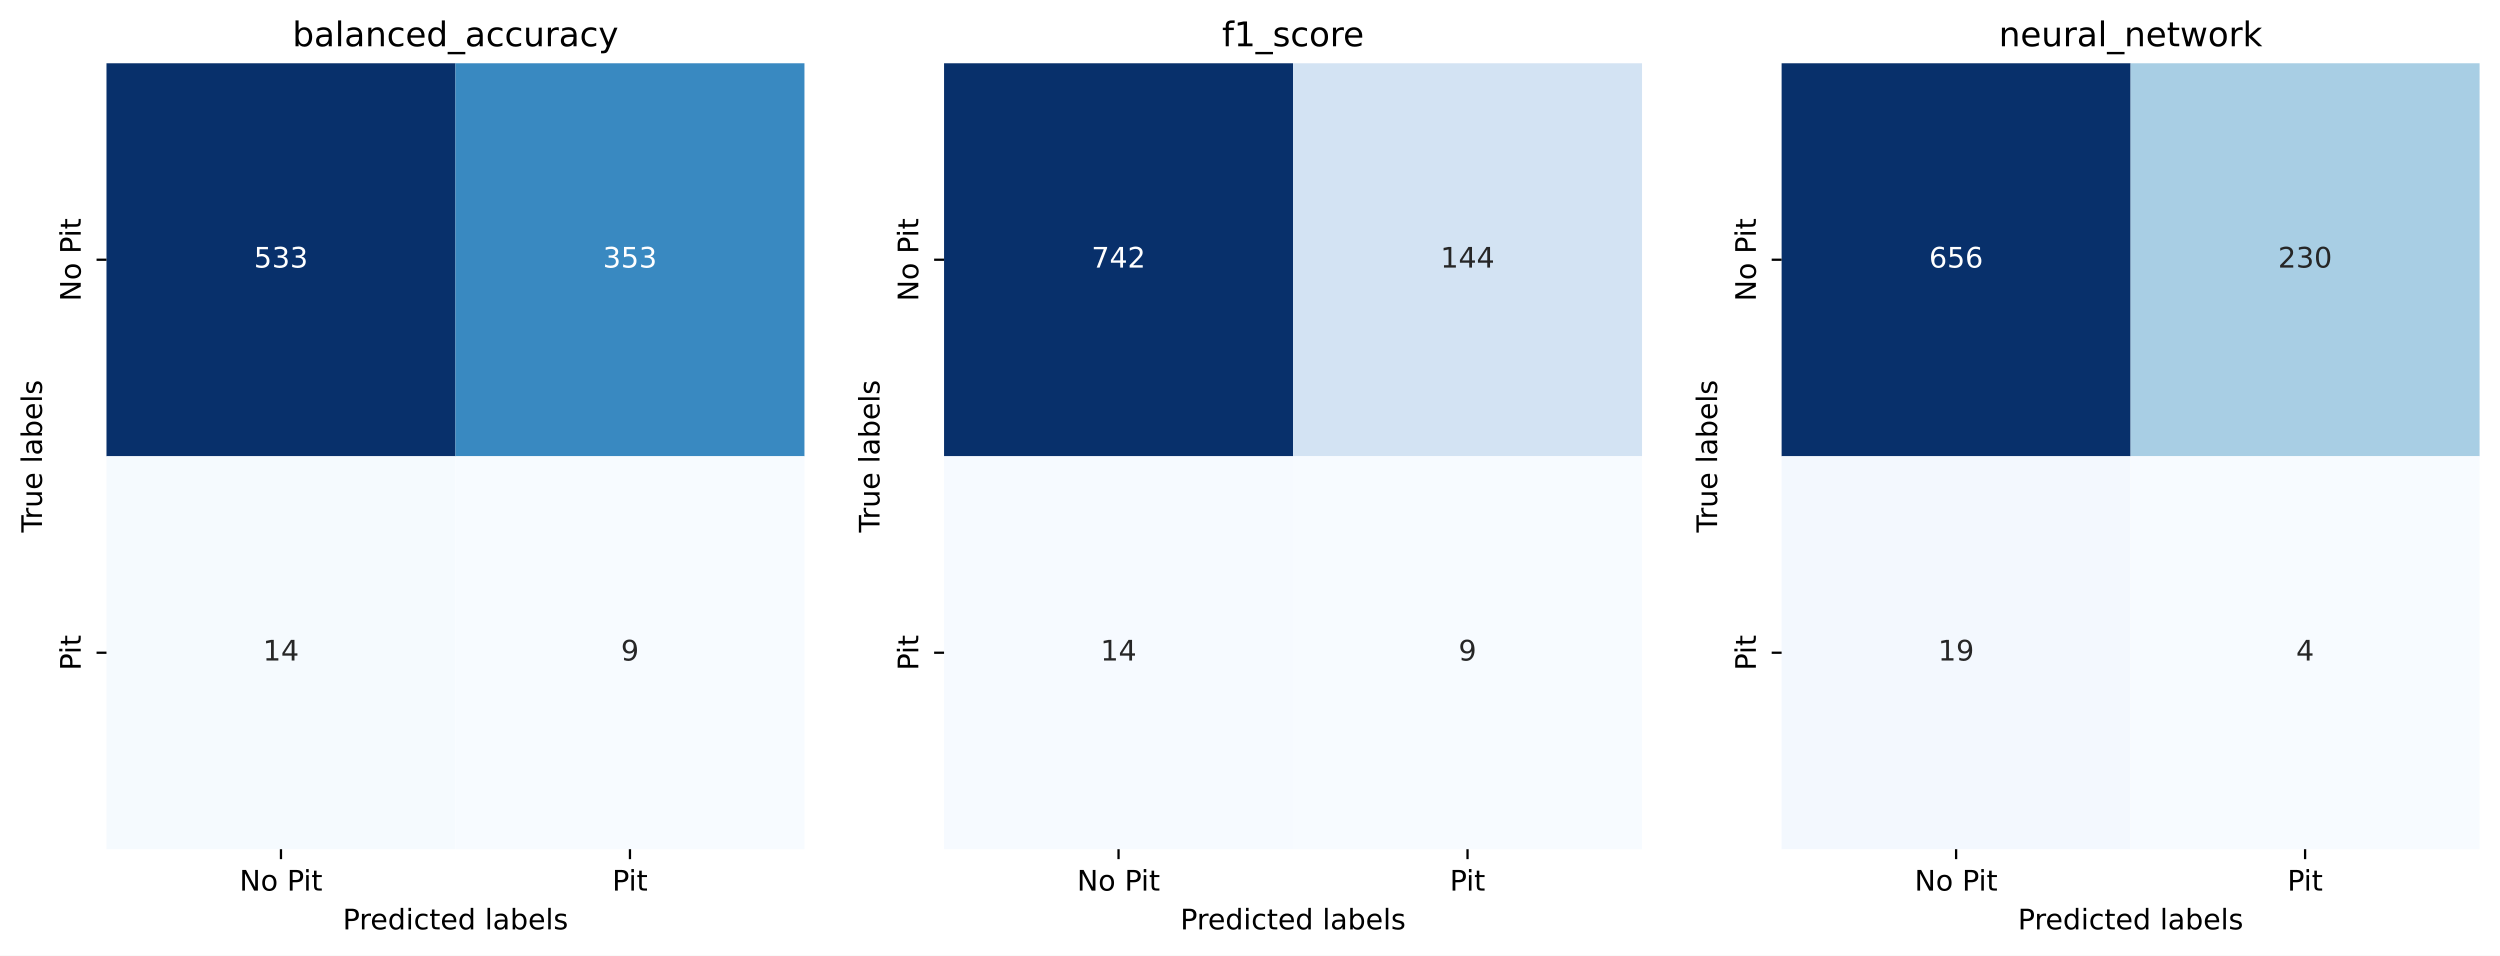
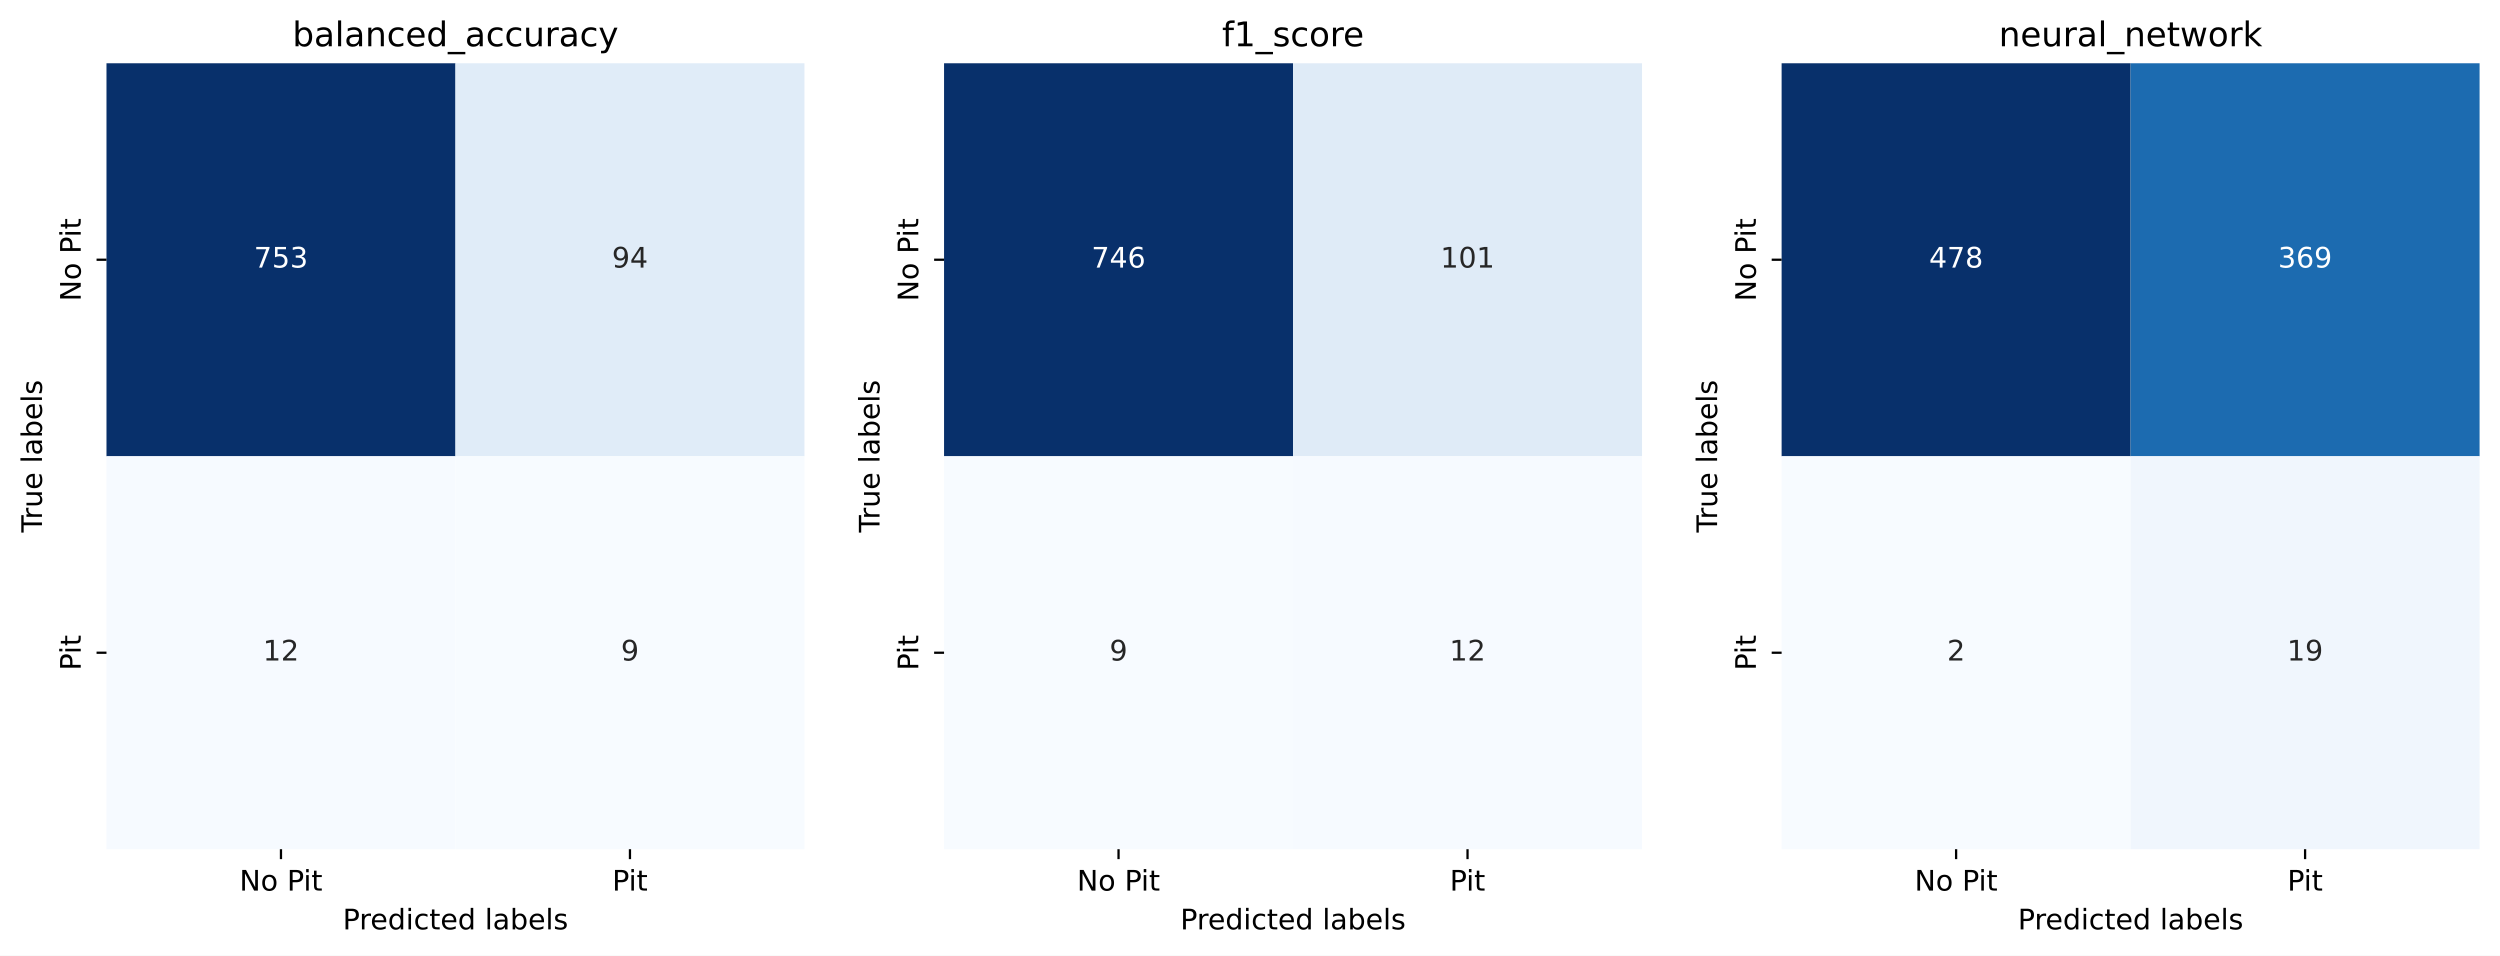
<svg xmlns="http://www.w3.org/2000/svg" xmlns:xlink="http://www.w3.org/1999/xlink" width="881.756pt" height="337.074pt" viewBox="0 0 881.756 337.074" version="1.1">
  <defs>
    <style type="text/css">*{stroke-linejoin: round; stroke-linecap: butt}</style>
  </defs>
  <g id="figure_1">
    <g id="patch_1">
      <path d="M 0 337.074  L 881.756 337.074  L 881.756 0  L 0 0  z " style="fill: #ffffff" />
    </g>
    <g id="axes_1">
      <g id="patch_2">
        <path d="M 37.556 299.518  L 283.733 299.518  L 283.733 22.318  L 37.556 22.318  z " style="fill: #ffffff" />
      </g>
      <g id="QuadMesh_1">
-         <path d="M 37.556 22.318  L 160.644 22.318  L 160.644 160.918  L 37.556 160.918  L 37.556 22.318  " clip-path="url(#pb1965cbc4c)" style="fill: #08306b" />
-         <path d="M 160.644 22.318  L 283.733 22.318  L 283.733 160.918  L 160.644 160.918  L 160.644 22.318  " clip-path="url(#pb1965cbc4c)" style="fill: #3989c1" />
-         <path d="M 37.556 160.918  L 160.644 160.918  L 160.644 299.518  L 37.556 299.518  L 37.556 160.918  " clip-path="url(#pb1965cbc4c)" style="fill: #f5fafe" />
-         <path d="M 160.644 160.918  L 283.733 160.918  L 283.733 299.518  L 160.644 299.518  L 160.644 160.918  " clip-path="url(#pb1965cbc4c)" style="fill: #f7fbff" />
+         <path d="M 37.556 22.318  L 160.644 22.318  L 160.644 160.918  L 37.556 160.918  L 37.556 22.318  " clip-path="url(#p2facfc8f6e)" style="fill: #08306b" />
+         <path d="M 160.644 22.318  L 283.733 22.318  L 283.733 160.918  L 160.644 160.918  L 160.644 22.318  " clip-path="url(#p2facfc8f6e)" style="fill: #e0ecf8" />
+         <path d="M 37.556 160.918  L 160.644 160.918  L 160.644 299.518  L 37.556 299.518  L 37.556 160.918  " clip-path="url(#p2facfc8f6e)" style="fill: #f6faff" />
+         <path d="M 160.644 160.918  L 283.733 160.918  L 283.733 299.518  L 160.644 299.518  L 160.644 160.918  " clip-path="url(#p2facfc8f6e)" style="fill: #f7fbff" />
      </g>
      <g id="matplotlib.axis_1">
        <g id="xtick_1">
          <g id="line2d_1">
            <defs>
-               <path id="mb163d2a4ab" d="M 0 0  L 0 3.5  " style="stroke: #000000; stroke-width: 0.8" />
+               <path id="md3ba8cd077" d="M 0 0  L 0 3.5  " style="stroke: #000000; stroke-width: 0.8" />
            </defs>
            <g>
-               <use xlink:href="#mb163d2a4ab" x="99.1" y="299.518" style="stroke: #000000; stroke-width: 0.8" />
+               <use xlink:href="#md3ba8cd077" x="99.1" y="299.518" style="stroke: #000000; stroke-width: 0.8" />
            </g>
          </g>
          <g id="text_1">
            <g transform="translate(84.45974 314.1166) scale(0.1 -0.1)">
              <defs>
                <path id="DejaVuSans-4e" d="M 628 4666  L 1478 4666  L 3547 763  L 3547 4666  L 4159 4666  L 4159 0  L 3309 0  L 1241 3903  L 1241 0  L 628 0  L 628 4666  z " transform="scale(0.015625)" />
                <path id="DejaVuSans-6f" d="M 1959 3097  Q 1497 3097 1228 2736  Q 959 2375 959 1747  Q 959 1119 1226 758  Q 1494 397 1959 397  Q 2419 397 2687 759  Q 2956 1122 2956 1747  Q 2956 2369 2687 2733  Q 2419 3097 1959 3097  z M 1959 3584  Q 2709 3584 3137 3096  Q 3566 2609 3566 1747  Q 3566 888 3137 398  Q 2709 -91 1959 -91  Q 1206 -91 779 398  Q 353 888 353 1747  Q 353 2609 779 3096  Q 1206 3584 1959 3584  z " transform="scale(0.015625)" />
                <path id="DejaVuSans-20" transform="scale(0.015625)" />
                <path id="DejaVuSans-50" d="M 1259 4147  L 1259 2394  L 2053 2394  Q 2494 2394 2734 2622  Q 2975 2850 2975 3272  Q 2975 3691 2734 3919  Q 2494 4147 2053 4147  L 1259 4147  z M 628 4666  L 2053 4666  Q 2838 4666 3239 4311  Q 3641 3956 3641 3272  Q 3641 2581 3239 2228  Q 2838 1875 2053 1875  L 1259 1875  L 1259 0  L 628 0  L 628 4666  z " transform="scale(0.015625)" />
                <path id="DejaVuSans-69" d="M 603 3500  L 1178 3500  L 1178 0  L 603 0  L 603 3500  z M 603 4863  L 1178 4863  L 1178 4134  L 603 4134  L 603 4863  z " transform="scale(0.015625)" />
                <path id="DejaVuSans-74" d="M 1172 4494  L 1172 3500  L 2356 3500  L 2356 3053  L 1172 3053  L 1172 1153  Q 1172 725 1289 603  Q 1406 481 1766 481  L 2356 481  L 2356 0  L 1766 0  Q 1100 0 847 248  Q 594 497 594 1153  L 594 3053  L 172 3053  L 172 3500  L 594 3500  L 594 4494  L 1172 4494  z " transform="scale(0.015625)" />
              </defs>
              <use xlink:href="#DejaVuSans-4e" />
              <use xlink:href="#DejaVuSans-6f" x="74.805" />
              <use xlink:href="#DejaVuSans-20" x="135.986" />
              <use xlink:href="#DejaVuSans-50" x="167.773" />
              <use xlink:href="#DejaVuSans-69" x="225.826" />
              <use xlink:href="#DejaVuSans-74" x="253.609" />
            </g>
          </g>
        </g>
        <g id="xtick_2">
          <g id="line2d_2">
            <g>
-               <use xlink:href="#mb163d2a4ab" x="222.189" y="299.518" style="stroke: #000000; stroke-width: 0.8" />
+               <use xlink:href="#md3ba8cd077" x="222.189" y="299.518" style="stroke: #000000; stroke-width: 0.8" />
            </g>
          </g>
          <g id="text_2">
            <g transform="translate(215.937 314.1166) scale(0.1 -0.1)">
              <use xlink:href="#DejaVuSans-50" />
              <use xlink:href="#DejaVuSans-69" x="58.053" />
              <use xlink:href="#DejaVuSans-74" x="85.836" />
            </g>
          </g>
        </g>
        <g id="text_3">
          <g transform="translate(120.8875 327.7947) scale(0.1 -0.1)">
            <defs>
              <path id="DejaVuSans-72" d="M 2631 2963  Q 2534 3019 2420 3045  Q 2306 3072 2169 3072  Q 1681 3072 1420 2755  Q 1159 2438 1159 1844  L 1159 0  L 581 0  L 581 3500  L 1159 3500  L 1159 2956  Q 1341 3275 1631 3429  Q 1922 3584 2338 3584  Q 2397 3584 2469 3576  Q 2541 3569 2628 3553  L 2631 2963  z " transform="scale(0.015625)" />
              <path id="DejaVuSans-65" d="M 3597 1894  L 3597 1613  L 953 1613  Q 991 1019 1311 708  Q 1631 397 2203 397  Q 2534 397 2845 478  Q 3156 559 3463 722  L 3463 178  Q 3153 47 2828 -22  Q 2503 -91 2169 -91  Q 1331 -91 842 396  Q 353 884 353 1716  Q 353 2575 817 3079  Q 1281 3584 2069 3584  Q 2775 3584 3186 3129  Q 3597 2675 3597 1894  z M 3022 2063  Q 3016 2534 2758 2815  Q 2500 3097 2075 3097  Q 1594 3097 1305 2825  Q 1016 2553 972 2059  L 3022 2063  z " transform="scale(0.015625)" />
              <path id="DejaVuSans-64" d="M 2906 2969  L 2906 4863  L 3481 4863  L 3481 0  L 2906 0  L 2906 525  Q 2725 213 2448 61  Q 2172 -91 1784 -91  Q 1150 -91 751 415  Q 353 922 353 1747  Q 353 2572 751 3078  Q 1150 3584 1784 3584  Q 2172 3584 2448 3432  Q 2725 3281 2906 2969  z M 947 1747  Q 947 1113 1208 752  Q 1469 391 1925 391  Q 2381 391 2643 752  Q 2906 1113 2906 1747  Q 2906 2381 2643 2742  Q 2381 3103 1925 3103  Q 1469 3103 1208 2742  Q 947 2381 947 1747  z " transform="scale(0.015625)" />
              <path id="DejaVuSans-63" d="M 3122 3366  L 3122 2828  Q 2878 2963 2633 3030  Q 2388 3097 2138 3097  Q 1578 3097 1268 2742  Q 959 2388 959 1747  Q 959 1106 1268 751  Q 1578 397 2138 397  Q 2388 397 2633 464  Q 2878 531 3122 666  L 3122 134  Q 2881 22 2623 -34  Q 2366 -91 2075 -91  Q 1284 -91 818 406  Q 353 903 353 1747  Q 353 2603 823 3093  Q 1294 3584 2113 3584  Q 2378 3584 2631 3529  Q 2884 3475 3122 3366  z " transform="scale(0.015625)" />
              <path id="DejaVuSans-6c" d="M 603 4863  L 1178 4863  L 1178 0  L 603 0  L 603 4863  z " transform="scale(0.015625)" />
              <path id="DejaVuSans-61" d="M 2194 1759  Q 1497 1759 1228 1600  Q 959 1441 959 1056  Q 959 750 1161 570  Q 1363 391 1709 391  Q 2188 391 2477 730  Q 2766 1069 2766 1631  L 2766 1759  L 2194 1759  z M 3341 1997  L 3341 0  L 2766 0  L 2766 531  Q 2569 213 2275 61  Q 1981 -91 1556 -91  Q 1019 -91 701 211  Q 384 513 384 1019  Q 384 1609 779 1909  Q 1175 2209 1959 2209  L 2766 2209  L 2766 2266  Q 2766 2663 2505 2880  Q 2244 3097 1772 3097  Q 1472 3097 1187 3025  Q 903 2953 641 2809  L 641 3341  Q 956 3463 1253 3523  Q 1550 3584 1831 3584  Q 2591 3584 2966 3190  Q 3341 2797 3341 1997  z " transform="scale(0.015625)" />
              <path id="DejaVuSans-62" d="M 3116 1747  Q 3116 2381 2855 2742  Q 2594 3103 2138 3103  Q 1681 3103 1420 2742  Q 1159 2381 1159 1747  Q 1159 1113 1420 752  Q 1681 391 2138 391  Q 2594 391 2855 752  Q 3116 1113 3116 1747  z M 1159 2969  Q 1341 3281 1617 3432  Q 1894 3584 2278 3584  Q 2916 3584 3314 3078  Q 3713 2572 3713 1747  Q 3713 922 3314 415  Q 2916 -91 2278 -91  Q 1894 -91 1617 61  Q 1341 213 1159 525  L 1159 0  L 581 0  L 581 4863  L 1159 4863  L 1159 2969  z " transform="scale(0.015625)" />
              <path id="DejaVuSans-73" d="M 2834 3397  L 2834 2853  Q 2591 2978 2328 3040  Q 2066 3103 1784 3103  Q 1356 3103 1142 2972  Q 928 2841 928 2578  Q 928 2378 1081 2264  Q 1234 2150 1697 2047  L 1894 2003  Q 2506 1872 2764 1633  Q 3022 1394 3022 966  Q 3022 478 2636 193  Q 2250 -91 1575 -91  Q 1294 -91 989 -36  Q 684 19 347 128  L 347 722  Q 666 556 975 473  Q 1284 391 1588 391  Q 1994 391 2212 530  Q 2431 669 2431 922  Q 2431 1156 2273 1281  Q 2116 1406 1581 1522  L 1381 1569  Q 847 1681 609 1914  Q 372 2147 372 2553  Q 372 3047 722 3315  Q 1072 3584 1716 3584  Q 2034 3584 2315 3537  Q 2597 3491 2834 3397  z " transform="scale(0.015625)" />
            </defs>
            <use xlink:href="#DejaVuSans-50" />
            <use xlink:href="#DejaVuSans-72" x="58.553" />
            <use xlink:href="#DejaVuSans-65" x="97.416" />
            <use xlink:href="#DejaVuSans-64" x="158.939" />
            <use xlink:href="#DejaVuSans-69" x="222.416" />
            <use xlink:href="#DejaVuSans-63" x="250.199" />
            <use xlink:href="#DejaVuSans-74" x="305.18" />
            <use xlink:href="#DejaVuSans-65" x="344.389" />
            <use xlink:href="#DejaVuSans-64" x="405.912" />
            <use xlink:href="#DejaVuSans-20" x="469.389" />
            <use xlink:href="#DejaVuSans-6c" x="501.176" />
            <use xlink:href="#DejaVuSans-61" x="528.959" />
            <use xlink:href="#DejaVuSans-62" x="590.238" />
            <use xlink:href="#DejaVuSans-65" x="653.715" />
            <use xlink:href="#DejaVuSans-6c" x="715.238" />
            <use xlink:href="#DejaVuSans-73" x="743.021" />
          </g>
        </g>
      </g>
      <g id="matplotlib.axis_2">
        <g id="ytick_1">
          <g id="line2d_3">
            <defs>
-               <path id="m8b998397ac" d="M 0 0  L -3.5 0  " style="stroke: #000000; stroke-width: 0.8" />
+               <path id="m53dc0e732c" d="M 0 0  L -3.5 0  " style="stroke: #000000; stroke-width: 0.8" />
            </defs>
            <g>
-               <use xlink:href="#m8b998397ac" x="37.556" y="91.618" style="stroke: #000000; stroke-width: 0.8" />
+               <use xlink:href="#m53dc0e732c" x="37.556" y="91.618" style="stroke: #000000; stroke-width: 0.8" />
            </g>
          </g>
          <g id="text_4">
            <g transform="translate(28.47656 106.2588) rotate(-90) scale(0.1 -0.1)">
              <use xlink:href="#DejaVuSans-4e" />
              <use xlink:href="#DejaVuSans-6f" x="74.805" />
              <use xlink:href="#DejaVuSans-20" x="135.986" />
              <use xlink:href="#DejaVuSans-50" x="167.773" />
              <use xlink:href="#DejaVuSans-69" x="225.826" />
              <use xlink:href="#DejaVuSans-74" x="253.609" />
            </g>
          </g>
        </g>
        <g id="ytick_2">
          <g id="line2d_4">
            <g>
-               <use xlink:href="#m8b998397ac" x="37.556" y="230.218" style="stroke: #000000; stroke-width: 0.8" />
+               <use xlink:href="#m53dc0e732c" x="37.556" y="230.218" style="stroke: #000000; stroke-width: 0.8" />
            </g>
          </g>
          <g id="text_5">
            <g transform="translate(28.47656 236.4697) rotate(-90) scale(0.1 -0.1)">
              <use xlink:href="#DejaVuSans-50" />
              <use xlink:href="#DejaVuSans-69" x="58.053" />
              <use xlink:href="#DejaVuSans-74" x="85.836" />
            </g>
          </g>
        </g>
        <g id="text_6">
          <g transform="translate(14.79844 187.822) rotate(-90) scale(0.1 -0.1)">
            <defs>
              <path id="DejaVuSans-54" d="M -19 4666  L 3928 4666  L 3928 4134  L 2272 4134  L 2272 0  L 1638 0  L 1638 4134  L -19 4134  L -19 4666  z " transform="scale(0.015625)" />
              <path id="DejaVuSans-75" d="M 544 1381  L 544 3500  L 1119 3500  L 1119 1403  Q 1119 906 1312 657  Q 1506 409 1894 409  Q 2359 409 2629 706  Q 2900 1003 2900 1516  L 2900 3500  L 3475 3500  L 3475 0  L 2900 0  L 2900 538  Q 2691 219 2414 64  Q 2138 -91 1772 -91  Q 1169 -91 856 284  Q 544 659 544 1381  z M 1991 3584  L 1991 3584  z " transform="scale(0.015625)" />
            </defs>
            <use xlink:href="#DejaVuSans-54" />
            <use xlink:href="#DejaVuSans-72" x="46.334" />
            <use xlink:href="#DejaVuSans-75" x="87.447" />
            <use xlink:href="#DejaVuSans-65" x="150.826" />
            <use xlink:href="#DejaVuSans-20" x="212.35" />
            <use xlink:href="#DejaVuSans-6c" x="244.137" />
            <use xlink:href="#DejaVuSans-61" x="271.92" />
            <use xlink:href="#DejaVuSans-62" x="333.199" />
            <use xlink:href="#DejaVuSans-65" x="396.676" />
            <use xlink:href="#DejaVuSans-6c" x="458.199" />
            <use xlink:href="#DejaVuSans-73" x="485.982" />
          </g>
        </g>
      </g>
      <g id="text_7">
        <g style="fill: #ffffff" transform="translate(89.55662 94.3775) scale(0.1 -0.1)">
          <defs>
+             <path id="DejaVuSans-37" d="M 525 4666  L 3525 4666  L 3525 4397  L 1831 0  L 1172 0  L 2766 4134  L 525 4134  L 525 4666  z " transform="scale(0.015625)" />
            <path id="DejaVuSans-35" d="M 691 4666  L 3169 4666  L 3169 4134  L 1269 4134  L 1269 2991  Q 1406 3038 1543 3061  Q 1681 3084 1819 3084  Q 2600 3084 3056 2656  Q 3513 2228 3513 1497  Q 3513 744 3044 326  Q 2575 -91 1722 -91  Q 1428 -91 1123 -41  Q 819 9 494 109  L 494 744  Q 775 591 1075 516  Q 1375 441 1709 441  Q 2250 441 2565 725  Q 2881 1009 2881 1497  Q 2881 1984 2565 2268  Q 2250 2553 1709 2553  Q 1456 2553 1204 2497  Q 953 2441 691 2322  L 691 4666  z " transform="scale(0.015625)" />
            <path id="DejaVuSans-33" d="M 2597 2516  Q 3050 2419 3304 2112  Q 3559 1806 3559 1356  Q 3559 666 3084 287  Q 2609 -91 1734 -91  Q 1441 -91 1130 -33  Q 819 25 488 141  L 488 750  Q 750 597 1062 519  Q 1375 441 1716 441  Q 2309 441 2620 675  Q 2931 909 2931 1356  Q 2931 1769 2642 2001  Q 2353 2234 1838 2234  L 1294 2234  L 1294 2753  L 1863 2753  Q 2328 2753 2575 2939  Q 2822 3125 2822 3475  Q 2822 3834 2567 4026  Q 2313 4219 1838 4219  Q 1578 4219 1281 4162  Q 984 4106 628 3988  L 628 4550  Q 988 4650 1302 4700  Q 1616 4750 1894 4750  Q 2613 4750 3031 4423  Q 3450 4097 3450 3541  Q 3450 3153 3228 2886  Q 3006 2619 2597 2516  z " transform="scale(0.015625)" />
          </defs>
-           <use xlink:href="#DejaVuSans-35" />
-           <use xlink:href="#DejaVuSans-33" x="63.623" />
-           <use xlink:href="#DejaVuSans-33" x="127.246" />
-         </g>
-       </g>
-       <g id="text_8">
-         <g style="fill: #ffffff" transform="translate(212.6449 94.3775) scale(0.1 -0.1)">
-           <use xlink:href="#DejaVuSans-33" />
+           <use xlink:href="#DejaVuSans-37" />
          <use xlink:href="#DejaVuSans-35" x="63.623" />
          <use xlink:href="#DejaVuSans-33" x="127.246" />
        </g>
      </g>
+       <g id="text_8">
+         <g style="fill: #262626" transform="translate(215.8261 94.3775) scale(0.1 -0.1)">
+           <defs>
+             <path id="DejaVuSans-39" d="M 703 97  L 703 672  Q 941 559 1184 500  Q 1428 441 1663 441  Q 2288 441 2617 861  Q 2947 1281 2994 2138  Q 2813 1869 2534 1725  Q 2256 1581 1919 1581  Q 1219 1581 811 2004  Q 403 2428 403 3163  Q 403 3881 828 4315  Q 1253 4750 1959 4750  Q 2769 4750 3195 4129  Q 3622 3509 3622 2328  Q 3622 1225 3098 567  Q 2575 -91 1691 -91  Q 1453 -91 1209 -44  Q 966 3 703 97  z M 1959 2075  Q 2384 2075 2632 2365  Q 2881 2656 2881 3163  Q 2881 3666 2632 3958  Q 2384 4250 1959 4250  Q 1534 4250 1286 3958  Q 1038 3666 1038 3163  Q 1038 2656 1286 2365  Q 1534 2075 1959 2075  z " transform="scale(0.015625)" />
+             <path id="DejaVuSans-34" d="M 2419 4116  L 825 1625  L 2419 1625  L 2419 4116  z M 2253 4666  L 3047 4666  L 3047 1625  L 3713 1625  L 3713 1100  L 3047 1100  L 3047 0  L 2419 0  L 2419 1100  L 313 1100  L 313 1709  L 2253 4666  z " transform="scale(0.015625)" />
+           </defs>
+           <use xlink:href="#DejaVuSans-39" />
+           <use xlink:href="#DejaVuSans-34" x="63.623" />
+         </g>
+       </g>
      <g id="text_9">
        <g style="fill: #262626" transform="translate(92.73787 232.9775) scale(0.1 -0.1)">
          <defs>
            <path id="DejaVuSans-31" d="M 794 531  L 1825 531  L 1825 4091  L 703 3866  L 703 4441  L 1819 4666  L 2450 4666  L 2450 531  L 3481 531  L 3481 0  L 794 0  L 794 531  z " transform="scale(0.015625)" />
-             <path id="DejaVuSans-34" d="M 2419 4116  L 825 1625  L 2419 1625  L 2419 4116  z M 2253 4666  L 3047 4666  L 3047 1625  L 3713 1625  L 3713 1100  L 3047 1100  L 3047 0  L 2419 0  L 2419 1100  L 313 1100  L 313 1709  L 2253 4666  z " transform="scale(0.015625)" />
+             <path id="DejaVuSans-32" d="M 1228 531  L 3431 531  L 3431 0  L 469 0  L 469 531  Q 828 903 1448 1529  Q 2069 2156 2228 2338  Q 2531 2678 2651 2914  Q 2772 3150 2772 3378  Q 2772 3750 2511 3984  Q 2250 4219 1831 4219  Q 1534 4219 1204 4116  Q 875 4013 500 3803  L 500 4441  Q 881 4594 1212 4672  Q 1544 4750 1819 4750  Q 2544 4750 2975 4387  Q 3406 4025 3406 3419  Q 3406 3131 3298 2873  Q 3191 2616 2906 2266  Q 2828 2175 2409 1742  Q 1991 1309 1228 531  z " transform="scale(0.015625)" />
          </defs>
          <use xlink:href="#DejaVuSans-31" />
-           <use xlink:href="#DejaVuSans-34" x="63.623" />
+           <use xlink:href="#DejaVuSans-32" x="63.623" />
        </g>
      </g>
      <g id="text_10">
        <g style="fill: #262626" transform="translate(219.0074 232.9775) scale(0.1 -0.1)">
-           <defs>
-             <path id="DejaVuSans-39" d="M 703 97  L 703 672  Q 941 559 1184 500  Q 1428 441 1663 441  Q 2288 441 2617 861  Q 2947 1281 2994 2138  Q 2813 1869 2534 1725  Q 2256 1581 1919 1581  Q 1219 1581 811 2004  Q 403 2428 403 3163  Q 403 3881 828 4315  Q 1253 4750 1959 4750  Q 2769 4750 3195 4129  Q 3622 3509 3622 2328  Q 3622 1225 3098 567  Q 2575 -91 1691 -91  Q 1453 -91 1209 -44  Q 966 3 703 97  z M 1959 2075  Q 2384 2075 2632 2365  Q 2881 2656 2881 3163  Q 2881 3666 2632 3958  Q 2384 4250 1959 4250  Q 1534 4250 1286 3958  Q 1038 3666 1038 3163  Q 1038 2656 1286 2365  Q 1534 2075 1959 2075  z " transform="scale(0.015625)" />
-           </defs>
          <use xlink:href="#DejaVuSans-39" />
        </g>
      </g>
      <g id="text_11">
        <g transform="translate(103.141 16.31812) scale(0.12 -0.12)">
          <defs>
            <path id="DejaVuSans-6e" d="M 3513 2113  L 3513 0  L 2938 0  L 2938 2094  Q 2938 2591 2744 2837  Q 2550 3084 2163 3084  Q 1697 3084 1428 2787  Q 1159 2491 1159 1978  L 1159 0  L 581 0  L 581 3500  L 1159 3500  L 1159 2956  Q 1366 3272 1645 3428  Q 1925 3584 2291 3584  Q 2894 3584 3203 3211  Q 3513 2838 3513 2113  z " transform="scale(0.015625)" />
            <path id="DejaVuSans-5f" d="M 3263 -1063  L 3263 -1509  L -63 -1509  L -63 -1063  L 3263 -1063  z " transform="scale(0.015625)" />
            <path id="DejaVuSans-79" d="M 2059 -325  Q 1816 -950 1584 -1140  Q 1353 -1331 966 -1331  L 506 -1331  L 506 -850  L 844 -850  Q 1081 -850 1212 -737  Q 1344 -625 1503 -206  L 1606 56  L 191 3500  L 800 3500  L 1894 763  L 2988 3500  L 3597 3500  L 2059 -325  z " transform="scale(0.015625)" />
          </defs>
          <use xlink:href="#DejaVuSans-62" />
          <use xlink:href="#DejaVuSans-61" x="63.477" />
          <use xlink:href="#DejaVuSans-6c" x="124.756" />
          <use xlink:href="#DejaVuSans-61" x="152.539" />
          <use xlink:href="#DejaVuSans-6e" x="213.818" />
          <use xlink:href="#DejaVuSans-63" x="277.197" />
          <use xlink:href="#DejaVuSans-65" x="332.178" />
          <use xlink:href="#DejaVuSans-64" x="393.701" />
          <use xlink:href="#DejaVuSans-5f" x="457.178" />
          <use xlink:href="#DejaVuSans-61" x="507.178" />
          <use xlink:href="#DejaVuSans-63" x="568.457" />
          <use xlink:href="#DejaVuSans-63" x="623.438" />
          <use xlink:href="#DejaVuSans-75" x="678.418" />
          <use xlink:href="#DejaVuSans-72" x="741.797" />
          <use xlink:href="#DejaVuSans-61" x="782.91" />
          <use xlink:href="#DejaVuSans-63" x="844.189" />
          <use xlink:href="#DejaVuSans-79" x="899.17" />
        </g>
      </g>
    </g>
    <g id="axes_2">
      <g id="patch_3">
        <path d="M 332.968 299.518  L 579.144 299.518  L 579.144 22.318  L 332.968 22.318  z " style="fill: #ffffff" />
      </g>
      <g id="QuadMesh_2">
-         <path d="M 332.968 22.318  L 456.056 22.318  L 456.056 160.918  L 332.968 160.918  L 332.968 22.318  " clip-path="url(#p898919e807)" style="fill: #08306b" />
-         <path d="M 456.056 22.318  L 579.144 22.318  L 579.144 160.918  L 456.056 160.918  L 456.056 22.318  " clip-path="url(#p898919e807)" style="fill: #d3e3f3" />
-         <path d="M 332.968 160.918  L 456.056 160.918  L 456.056 299.518  L 332.968 299.518  L 332.968 160.918  " clip-path="url(#p898919e807)" style="fill: #f6faff" />
-         <path d="M 456.056 160.918  L 579.144 160.918  L 579.144 299.518  L 456.056 299.518  L 456.056 160.918  " clip-path="url(#p898919e807)" style="fill: #f7fbff" />
+         <path d="M 332.968 22.318  L 456.056 22.318  L 456.056 160.918  L 332.968 160.918  L 332.968 22.318  " clip-path="url(#p68dd5d58df)" style="fill: #08306b" />
+         <path d="M 456.056 22.318  L 579.144 22.318  L 579.144 160.918  L 456.056 160.918  L 456.056 22.318  " clip-path="url(#p68dd5d58df)" style="fill: #dfebf7" />
+         <path d="M 332.968 160.918  L 456.056 160.918  L 456.056 299.518  L 332.968 299.518  L 332.968 160.918  " clip-path="url(#p68dd5d58df)" style="fill: #f7fbff" />
+         <path d="M 456.056 160.918  L 579.144 160.918  L 579.144 299.518  L 456.056 299.518  L 456.056 160.918  " clip-path="url(#p68dd5d58df)" style="fill: #f6faff" />
      </g>
      <g id="matplotlib.axis_3">
        <g id="xtick_3">
          <g id="line2d_5">
            <g>
-               <use xlink:href="#mb163d2a4ab" x="394.512" y="299.518" style="stroke: #000000; stroke-width: 0.8" />
+               <use xlink:href="#md3ba8cd077" x="394.512" y="299.518" style="stroke: #000000; stroke-width: 0.8" />
            </g>
          </g>
          <g id="text_12">
            <g transform="translate(379.8715 314.1166) scale(0.1 -0.1)">
              <use xlink:href="#DejaVuSans-4e" />
              <use xlink:href="#DejaVuSans-6f" x="74.805" />
              <use xlink:href="#DejaVuSans-20" x="135.986" />
              <use xlink:href="#DejaVuSans-50" x="167.773" />
              <use xlink:href="#DejaVuSans-69" x="225.826" />
              <use xlink:href="#DejaVuSans-74" x="253.609" />
            </g>
          </g>
        </g>
        <g id="xtick_4">
          <g id="line2d_6">
            <g>
-               <use xlink:href="#mb163d2a4ab" x="517.6" y="299.518" style="stroke: #000000; stroke-width: 0.8" />
+               <use xlink:href="#md3ba8cd077" x="517.6" y="299.518" style="stroke: #000000; stroke-width: 0.8" />
            </g>
          </g>
          <g id="text_13">
            <g transform="translate(511.3488 314.1166) scale(0.1 -0.1)">
              <use xlink:href="#DejaVuSans-50" />
              <use xlink:href="#DejaVuSans-69" x="58.053" />
              <use xlink:href="#DejaVuSans-74" x="85.836" />
            </g>
          </g>
        </g>
        <g id="text_14">
          <g transform="translate(416.2992 327.7947) scale(0.1 -0.1)">
            <use xlink:href="#DejaVuSans-50" />
            <use xlink:href="#DejaVuSans-72" x="58.553" />
            <use xlink:href="#DejaVuSans-65" x="97.416" />
            <use xlink:href="#DejaVuSans-64" x="158.939" />
            <use xlink:href="#DejaVuSans-69" x="222.416" />
            <use xlink:href="#DejaVuSans-63" x="250.199" />
            <use xlink:href="#DejaVuSans-74" x="305.18" />
            <use xlink:href="#DejaVuSans-65" x="344.389" />
            <use xlink:href="#DejaVuSans-64" x="405.912" />
            <use xlink:href="#DejaVuSans-20" x="469.389" />
            <use xlink:href="#DejaVuSans-6c" x="501.176" />
            <use xlink:href="#DejaVuSans-61" x="528.959" />
            <use xlink:href="#DejaVuSans-62" x="590.238" />
            <use xlink:href="#DejaVuSans-65" x="653.715" />
            <use xlink:href="#DejaVuSans-6c" x="715.238" />
            <use xlink:href="#DejaVuSans-73" x="743.021" />
          </g>
        </g>
      </g>
      <g id="matplotlib.axis_4">
        <g id="ytick_3">
          <g id="line2d_7">
            <g>
-               <use xlink:href="#m8b998397ac" x="332.968" y="91.618" style="stroke: #000000; stroke-width: 0.8" />
+               <use xlink:href="#m53dc0e732c" x="332.968" y="91.618" style="stroke: #000000; stroke-width: 0.8" />
            </g>
          </g>
          <g id="text_15">
            <g transform="translate(323.8883 106.2588) rotate(-90) scale(0.1 -0.1)">
              <use xlink:href="#DejaVuSans-4e" />
              <use xlink:href="#DejaVuSans-6f" x="74.805" />
              <use xlink:href="#DejaVuSans-20" x="135.986" />
              <use xlink:href="#DejaVuSans-50" x="167.773" />
              <use xlink:href="#DejaVuSans-69" x="225.826" />
              <use xlink:href="#DejaVuSans-74" x="253.609" />
            </g>
          </g>
        </g>
        <g id="ytick_4">
          <g id="line2d_8">
            <g>
-               <use xlink:href="#m8b998397ac" x="332.968" y="230.218" style="stroke: #000000; stroke-width: 0.8" />
+               <use xlink:href="#m53dc0e732c" x="332.968" y="230.218" style="stroke: #000000; stroke-width: 0.8" />
            </g>
          </g>
          <g id="text_16">
            <g transform="translate(323.8883 236.4697) rotate(-90) scale(0.1 -0.1)">
              <use xlink:href="#DejaVuSans-50" />
              <use xlink:href="#DejaVuSans-69" x="58.053" />
              <use xlink:href="#DejaVuSans-74" x="85.836" />
            </g>
          </g>
        </g>
        <g id="text_17">
          <g transform="translate(310.2102 187.822) rotate(-90) scale(0.1 -0.1)">
            <use xlink:href="#DejaVuSans-54" />
            <use xlink:href="#DejaVuSans-72" x="46.334" />
            <use xlink:href="#DejaVuSans-75" x="87.447" />
            <use xlink:href="#DejaVuSans-65" x="150.826" />
            <use xlink:href="#DejaVuSans-20" x="212.35" />
            <use xlink:href="#DejaVuSans-6c" x="244.137" />
            <use xlink:href="#DejaVuSans-61" x="271.92" />
            <use xlink:href="#DejaVuSans-62" x="333.199" />
            <use xlink:href="#DejaVuSans-65" x="396.676" />
            <use xlink:href="#DejaVuSans-6c" x="458.199" />
            <use xlink:href="#DejaVuSans-73" x="485.982" />
          </g>
        </g>
      </g>
      <g id="text_18">
        <g style="fill: #ffffff" transform="translate(384.9684 94.3775) scale(0.1 -0.1)">
          <defs>
-             <path id="DejaVuSans-37" d="M 525 4666  L 3525 4666  L 3525 4397  L 1831 0  L 1172 0  L 2766 4134  L 525 4134  L 525 4666  z " transform="scale(0.015625)" />
-             <path id="DejaVuSans-32" d="M 1228 531  L 3431 531  L 3431 0  L 469 0  L 469 531  Q 828 903 1448 1529  Q 2069 2156 2228 2338  Q 2531 2678 2651 2914  Q 2772 3150 2772 3378  Q 2772 3750 2511 3984  Q 2250 4219 1831 4219  Q 1534 4219 1204 4116  Q 875 4013 500 3803  L 500 4441  Q 881 4594 1212 4672  Q 1544 4750 1819 4750  Q 2544 4750 2975 4387  Q 3406 4025 3406 3419  Q 3406 3131 3298 2873  Q 3191 2616 2906 2266  Q 2828 2175 2409 1742  Q 1991 1309 1228 531  z " transform="scale(0.015625)" />
+             <path id="DejaVuSans-36" d="M 2113 2584  Q 1688 2584 1439 2293  Q 1191 2003 1191 1497  Q 1191 994 1439 701  Q 1688 409 2113 409  Q 2538 409 2786 701  Q 3034 994 3034 1497  Q 3034 2003 2786 2293  Q 2538 2584 2113 2584  z M 3366 4563  L 3366 3988  Q 3128 4100 2886 4159  Q 2644 4219 2406 4219  Q 1781 4219 1451 3797  Q 1122 3375 1075 2522  Q 1259 2794 1537 2939  Q 1816 3084 2150 3084  Q 2853 3084 3261 2657  Q 3669 2231 3669 1497  Q 3669 778 3244 343  Q 2819 -91 2113 -91  Q 1303 -91 875 529  Q 447 1150 447 2328  Q 447 3434 972 4092  Q 1497 4750 2381 4750  Q 2619 4750 2861 4703  Q 3103 4656 3366 4563  z " transform="scale(0.015625)" />
          </defs>
          <use xlink:href="#DejaVuSans-37" />
          <use xlink:href="#DejaVuSans-34" x="63.623" />
-           <use xlink:href="#DejaVuSans-32" x="127.246" />
+           <use xlink:href="#DejaVuSans-36" x="127.246" />
        </g>
      </g>
      <g id="text_19">
        <g style="fill: #262626" transform="translate(508.0566 94.3775) scale(0.1 -0.1)">
+           <defs>
+             <path id="DejaVuSans-30" d="M 2034 4250  Q 1547 4250 1301 3770  Q 1056 3291 1056 2328  Q 1056 1369 1301 889  Q 1547 409 2034 409  Q 2525 409 2770 889  Q 3016 1369 3016 2328  Q 3016 3291 2770 3770  Q 2525 4250 2034 4250  z M 2034 4750  Q 2819 4750 3233 4129  Q 3647 3509 3647 2328  Q 3647 1150 3233 529  Q 2819 -91 2034 -91  Q 1250 -91 836 529  Q 422 1150 422 2328  Q 422 3509 836 4129  Q 1250 4750 2034 4750  z " transform="scale(0.015625)" />
+           </defs>
          <use xlink:href="#DejaVuSans-31" />
-           <use xlink:href="#DejaVuSans-34" x="63.623" />
-           <use xlink:href="#DejaVuSans-34" x="127.246" />
+           <use xlink:href="#DejaVuSans-30" x="63.623" />
+           <use xlink:href="#DejaVuSans-31" x="127.246" />
        </g>
      </g>
      <g id="text_20">
-         <g style="fill: #262626" transform="translate(388.1496 232.9775) scale(0.1 -0.1)">
+         <g style="fill: #262626" transform="translate(391.3309 232.9775) scale(0.1 -0.1)">
+           <use xlink:href="#DejaVuSans-39" />
+         </g>
+       </g>
+       <g id="text_21">
+         <g style="fill: #262626" transform="translate(511.2379 232.9775) scale(0.1 -0.1)">
          <use xlink:href="#DejaVuSans-31" />
-           <use xlink:href="#DejaVuSans-34" x="63.623" />
-         </g>
-       </g>
-       <g id="text_21">
-         <g style="fill: #262626" transform="translate(514.4191 232.9775) scale(0.1 -0.1)">
-           <use xlink:href="#DejaVuSans-39" />
+           <use xlink:href="#DejaVuSans-32" x="63.623" />
        </g>
      </g>
      <g id="text_22">
        <g transform="translate(431.0072 16.31812) scale(0.12 -0.12)">
          <defs>
            <path id="DejaVuSans-66" d="M 2375 4863  L 2375 4384  L 1825 4384  Q 1516 4384 1395 4259  Q 1275 4134 1275 3809  L 1275 3500  L 2222 3500  L 2222 3053  L 1275 3053  L 1275 0  L 697 0  L 697 3053  L 147 3053  L 147 3500  L 697 3500  L 697 3744  Q 697 4328 969 4595  Q 1241 4863 1831 4863  L 2375 4863  z " transform="scale(0.015625)" />
          </defs>
          <use xlink:href="#DejaVuSans-66" />
          <use xlink:href="#DejaVuSans-31" x="35.205" />
          <use xlink:href="#DejaVuSans-5f" x="98.828" />
          <use xlink:href="#DejaVuSans-73" x="148.828" />
          <use xlink:href="#DejaVuSans-63" x="200.928" />
          <use xlink:href="#DejaVuSans-6f" x="255.908" />
          <use xlink:href="#DejaVuSans-72" x="317.09" />
          <use xlink:href="#DejaVuSans-65" x="355.953" />
        </g>
      </g>
    </g>
    <g id="axes_3">
      <g id="patch_4">
        <path d="M 628.38 299.518  L 874.556 299.518  L 874.556 22.318  L 628.38 22.318  z " style="fill: #ffffff" />
      </g>
      <g id="QuadMesh_3">
-         <path d="M 628.38 22.318  L 751.468 22.318  L 751.468 160.918  L 628.38 160.918  L 628.38 22.318  " clip-path="url(#pffbf4eb4f7)" style="fill: #08306b" />
-         <path d="M 751.468 22.318  L 874.556 22.318  L 874.556 160.918  L 751.468 160.918  L 751.468 22.318  " clip-path="url(#pffbf4eb4f7)" style="fill: #a8cee4" />
-         <path d="M 628.38 160.918  L 751.468 160.918  L 751.468 299.518  L 628.38 299.518  L 628.38 160.918  " clip-path="url(#pffbf4eb4f7)" style="fill: #f3f8fe" />
-         <path d="M 751.468 160.918  L 874.556 160.918  L 874.556 299.518  L 751.468 299.518  L 751.468 160.918  " clip-path="url(#pffbf4eb4f7)" style="fill: #f7fbff" />
+         <path d="M 628.38 22.318  L 751.468 22.318  L 751.468 160.918  L 628.38 160.918  L 628.38 22.318  " clip-path="url(#pb9c4157715)" style="fill: #08306b" />
+         <path d="M 751.468 22.318  L 874.556 22.318  L 874.556 160.918  L 751.468 160.918  L 751.468 22.318  " clip-path="url(#pb9c4157715)" style="fill: #1c6bb0" />
+         <path d="M 628.38 160.918  L 751.468 160.918  L 751.468 299.518  L 628.38 299.518  L 628.38 160.918  " clip-path="url(#pb9c4157715)" style="fill: #f7fbff" />
+         <path d="M 751.468 160.918  L 874.556 160.918  L 874.556 299.518  L 751.468 299.518  L 751.468 160.918  " clip-path="url(#pb9c4157715)" style="fill: #f0f6fd" />
      </g>
      <g id="matplotlib.axis_5">
        <g id="xtick_5">
          <g id="line2d_9">
            <g>
-               <use xlink:href="#mb163d2a4ab" x="689.924" y="299.518" style="stroke: #000000; stroke-width: 0.8" />
+               <use xlink:href="#md3ba8cd077" x="689.924" y="299.518" style="stroke: #000000; stroke-width: 0.8" />
            </g>
          </g>
          <g id="text_23">
            <g transform="translate(675.2833 314.1166) scale(0.1 -0.1)">
              <use xlink:href="#DejaVuSans-4e" />
              <use xlink:href="#DejaVuSans-6f" x="74.805" />
              <use xlink:href="#DejaVuSans-20" x="135.986" />
              <use xlink:href="#DejaVuSans-50" x="167.773" />
              <use xlink:href="#DejaVuSans-69" x="225.826" />
              <use xlink:href="#DejaVuSans-74" x="253.609" />
            </g>
          </g>
        </g>
        <g id="xtick_6">
          <g id="line2d_10">
            <g>
-               <use xlink:href="#mb163d2a4ab" x="813.012" y="299.518" style="stroke: #000000; stroke-width: 0.8" />
+               <use xlink:href="#md3ba8cd077" x="813.012" y="299.518" style="stroke: #000000; stroke-width: 0.8" />
            </g>
          </g>
          <g id="text_24">
            <g transform="translate(806.7606 314.1166) scale(0.1 -0.1)">
              <use xlink:href="#DejaVuSans-50" />
              <use xlink:href="#DejaVuSans-69" x="58.053" />
              <use xlink:href="#DejaVuSans-74" x="85.836" />
            </g>
          </g>
        </g>
        <g id="text_25">
          <g transform="translate(711.711 327.7947) scale(0.1 -0.1)">
            <use xlink:href="#DejaVuSans-50" />
            <use xlink:href="#DejaVuSans-72" x="58.553" />
            <use xlink:href="#DejaVuSans-65" x="97.416" />
            <use xlink:href="#DejaVuSans-64" x="158.939" />
            <use xlink:href="#DejaVuSans-69" x="222.416" />
            <use xlink:href="#DejaVuSans-63" x="250.199" />
            <use xlink:href="#DejaVuSans-74" x="305.18" />
            <use xlink:href="#DejaVuSans-65" x="344.389" />
            <use xlink:href="#DejaVuSans-64" x="405.912" />
            <use xlink:href="#DejaVuSans-20" x="469.389" />
            <use xlink:href="#DejaVuSans-6c" x="501.176" />
            <use xlink:href="#DejaVuSans-61" x="528.959" />
            <use xlink:href="#DejaVuSans-62" x="590.238" />
            <use xlink:href="#DejaVuSans-65" x="653.715" />
            <use xlink:href="#DejaVuSans-6c" x="715.238" />
            <use xlink:href="#DejaVuSans-73" x="743.021" />
          </g>
        </g>
      </g>
      <g id="matplotlib.axis_6">
        <g id="ytick_5">
          <g id="line2d_11">
            <g>
-               <use xlink:href="#m8b998397ac" x="628.38" y="91.618" style="stroke: #000000; stroke-width: 0.8" />
+               <use xlink:href="#m53dc0e732c" x="628.38" y="91.618" style="stroke: #000000; stroke-width: 0.8" />
            </g>
          </g>
          <g id="text_26">
            <g transform="translate(619.3001 106.2588) rotate(-90) scale(0.1 -0.1)">
              <use xlink:href="#DejaVuSans-4e" />
              <use xlink:href="#DejaVuSans-6f" x="74.805" />
              <use xlink:href="#DejaVuSans-20" x="135.986" />
              <use xlink:href="#DejaVuSans-50" x="167.773" />
              <use xlink:href="#DejaVuSans-69" x="225.826" />
              <use xlink:href="#DejaVuSans-74" x="253.609" />
            </g>
          </g>
        </g>
        <g id="ytick_6">
          <g id="line2d_12">
            <g>
-               <use xlink:href="#m8b998397ac" x="628.38" y="230.218" style="stroke: #000000; stroke-width: 0.8" />
+               <use xlink:href="#m53dc0e732c" x="628.38" y="230.218" style="stroke: #000000; stroke-width: 0.8" />
            </g>
          </g>
          <g id="text_27">
            <g transform="translate(619.3001 236.4697) rotate(-90) scale(0.1 -0.1)">
              <use xlink:href="#DejaVuSans-50" />
              <use xlink:href="#DejaVuSans-69" x="58.053" />
              <use xlink:href="#DejaVuSans-74" x="85.836" />
            </g>
          </g>
        </g>
        <g id="text_28">
          <g transform="translate(605.622 187.822) rotate(-90) scale(0.1 -0.1)">
            <use xlink:href="#DejaVuSans-54" />
            <use xlink:href="#DejaVuSans-72" x="46.334" />
            <use xlink:href="#DejaVuSans-75" x="87.447" />
            <use xlink:href="#DejaVuSans-65" x="150.826" />
            <use xlink:href="#DejaVuSans-20" x="212.35" />
            <use xlink:href="#DejaVuSans-6c" x="244.137" />
            <use xlink:href="#DejaVuSans-61" x="271.92" />
            <use xlink:href="#DejaVuSans-62" x="333.199" />
            <use xlink:href="#DejaVuSans-65" x="396.676" />
            <use xlink:href="#DejaVuSans-6c" x="458.199" />
            <use xlink:href="#DejaVuSans-73" x="485.982" />
          </g>
        </g>
      </g>
      <g id="text_29">
        <g style="fill: #ffffff" transform="translate(680.3801 94.3775) scale(0.1 -0.1)">
          <defs>
-             <path id="DejaVuSans-36" d="M 2113 2584  Q 1688 2584 1439 2293  Q 1191 2003 1191 1497  Q 1191 994 1439 701  Q 1688 409 2113 409  Q 2538 409 2786 701  Q 3034 994 3034 1497  Q 3034 2003 2786 2293  Q 2538 2584 2113 2584  z M 3366 4563  L 3366 3988  Q 3128 4100 2886 4159  Q 2644 4219 2406 4219  Q 1781 4219 1451 3797  Q 1122 3375 1075 2522  Q 1259 2794 1537 2939  Q 1816 3084 2150 3084  Q 2853 3084 3261 2657  Q 3669 2231 3669 1497  Q 3669 778 3244 343  Q 2819 -91 2113 -91  Q 1303 -91 875 529  Q 447 1150 447 2328  Q 447 3434 972 4092  Q 1497 4750 2381 4750  Q 2619 4750 2861 4703  Q 3103 4656 3366 4563  z " transform="scale(0.015625)" />
-           </defs>
-           <use xlink:href="#DejaVuSans-36" />
-           <use xlink:href="#DejaVuSans-35" x="63.623" />
-           <use xlink:href="#DejaVuSans-36" x="127.246" />
+             <path id="DejaVuSans-38" d="M 2034 2216  Q 1584 2216 1326 1975  Q 1069 1734 1069 1313  Q 1069 891 1326 650  Q 1584 409 2034 409  Q 2484 409 2743 651  Q 3003 894 3003 1313  Q 3003 1734 2745 1975  Q 2488 2216 2034 2216  z M 1403 2484  Q 997 2584 770 2862  Q 544 3141 544 3541  Q 544 4100 942 4425  Q 1341 4750 2034 4750  Q 2731 4750 3128 4425  Q 3525 4100 3525 3541  Q 3525 3141 3298 2862  Q 3072 2584 2669 2484  Q 3125 2378 3379 2068  Q 3634 1759 3634 1313  Q 3634 634 3220 271  Q 2806 -91 2034 -91  Q 1263 -91 848 271  Q 434 634 434 1313  Q 434 1759 690 2068  Q 947 2378 1403 2484  z M 1172 3481  Q 1172 3119 1398 2916  Q 1625 2713 2034 2713  Q 2441 2713 2670 2916  Q 2900 3119 2900 3481  Q 2900 3844 2670 4047  Q 2441 4250 2034 4250  Q 1625 4250 1398 4047  Q 1172 3844 1172 3481  z " transform="scale(0.015625)" />
+           </defs>
+           <use xlink:href="#DejaVuSans-34" />
+           <use xlink:href="#DejaVuSans-37" x="63.623" />
+           <use xlink:href="#DejaVuSans-38" x="127.246" />
        </g>
      </g>
      <g id="text_30">
-         <g style="fill: #262626" transform="translate(803.4684 94.3775) scale(0.1 -0.1)">
-           <defs>
-             <path id="DejaVuSans-30" d="M 2034 4250  Q 1547 4250 1301 3770  Q 1056 3291 1056 2328  Q 1056 1369 1301 889  Q 1547 409 2034 409  Q 2525 409 2770 889  Q 3016 1369 3016 2328  Q 3016 3291 2770 3770  Q 2525 4250 2034 4250  z M 2034 4750  Q 2819 4750 3233 4129  Q 3647 3509 3647 2328  Q 3647 1150 3233 529  Q 2819 -91 2034 -91  Q 1250 -91 836 529  Q 422 1150 422 2328  Q 422 3509 836 4129  Q 1250 4750 2034 4750  z " transform="scale(0.015625)" />
-           </defs>
+         <g style="fill: #ffffff" transform="translate(803.4684 94.3775) scale(0.1 -0.1)">
+           <use xlink:href="#DejaVuSans-33" />
+           <use xlink:href="#DejaVuSans-36" x="63.623" />
+           <use xlink:href="#DejaVuSans-39" x="127.246" />
+         </g>
+       </g>
+       <g id="text_31">
+         <g style="fill: #262626" transform="translate(686.7426 232.9775) scale(0.1 -0.1)">
          <use xlink:href="#DejaVuSans-32" />
-           <use xlink:href="#DejaVuSans-33" x="63.623" />
-           <use xlink:href="#DejaVuSans-30" x="127.246" />
-         </g>
-       </g>
-       <g id="text_31">
-         <g style="fill: #262626" transform="translate(683.5614 232.9775) scale(0.1 -0.1)">
+         </g>
+       </g>
+       <g id="text_32">
+         <g style="fill: #262626" transform="translate(806.6496 232.9775) scale(0.1 -0.1)">
          <use xlink:href="#DejaVuSans-31" />
          <use xlink:href="#DejaVuSans-39" x="63.623" />
-         </g>
-       </g>
-       <g id="text_32">
-         <g style="fill: #262626" transform="translate(809.8309 232.9775) scale(0.1 -0.1)">
-           <use xlink:href="#DejaVuSans-34" />
        </g>
      </g>
      <g id="text_33">
        <g transform="translate(704.9952 16.31812) scale(0.12 -0.12)">
          <defs>
            <path id="DejaVuSans-77" d="M 269 3500  L 844 3500  L 1563 769  L 2278 3500  L 2956 3500  L 3675 769  L 4391 3500  L 4966 3500  L 4050 0  L 3372 0  L 2619 2869  L 1863 0  L 1184 0  L 269 3500  z " transform="scale(0.015625)" />
            <path id="DejaVuSans-6b" d="M 581 4863  L 1159 4863  L 1159 1991  L 2875 3500  L 3609 3500  L 1753 1863  L 3688 0  L 2938 0  L 1159 1709  L 1159 0  L 581 0  L 581 4863  z " transform="scale(0.015625)" />
          </defs>
          <use xlink:href="#DejaVuSans-6e" />
          <use xlink:href="#DejaVuSans-65" x="63.379" />
          <use xlink:href="#DejaVuSans-75" x="124.902" />
          <use xlink:href="#DejaVuSans-72" x="188.281" />
          <use xlink:href="#DejaVuSans-61" x="229.395" />
          <use xlink:href="#DejaVuSans-6c" x="290.674" />
          <use xlink:href="#DejaVuSans-5f" x="318.457" />
          <use xlink:href="#DejaVuSans-6e" x="368.457" />
          <use xlink:href="#DejaVuSans-65" x="431.836" />
          <use xlink:href="#DejaVuSans-74" x="493.359" />
          <use xlink:href="#DejaVuSans-77" x="532.568" />
          <use xlink:href="#DejaVuSans-6f" x="614.355" />
          <use xlink:href="#DejaVuSans-72" x="675.537" />
          <use xlink:href="#DejaVuSans-6b" x="716.65" />
        </g>
      </g>
    </g>
  </g>
  <defs>
-     <clipPath id="pb1965cbc4c">
+     <clipPath id="p2facfc8f6e">
      <rect x="37.556" y="22.318" width="246.176" height="277.2" />
    </clipPath>
-     <clipPath id="p898919e807">
+     <clipPath id="p68dd5d58df">
      <rect x="332.968" y="22.318" width="246.176" height="277.2" />
    </clipPath>
-     <clipPath id="pffbf4eb4f7">
+     <clipPath id="pb9c4157715">
      <rect x="628.38" y="22.318" width="246.176" height="277.2" />
    </clipPath>
  </defs>
</svg>
